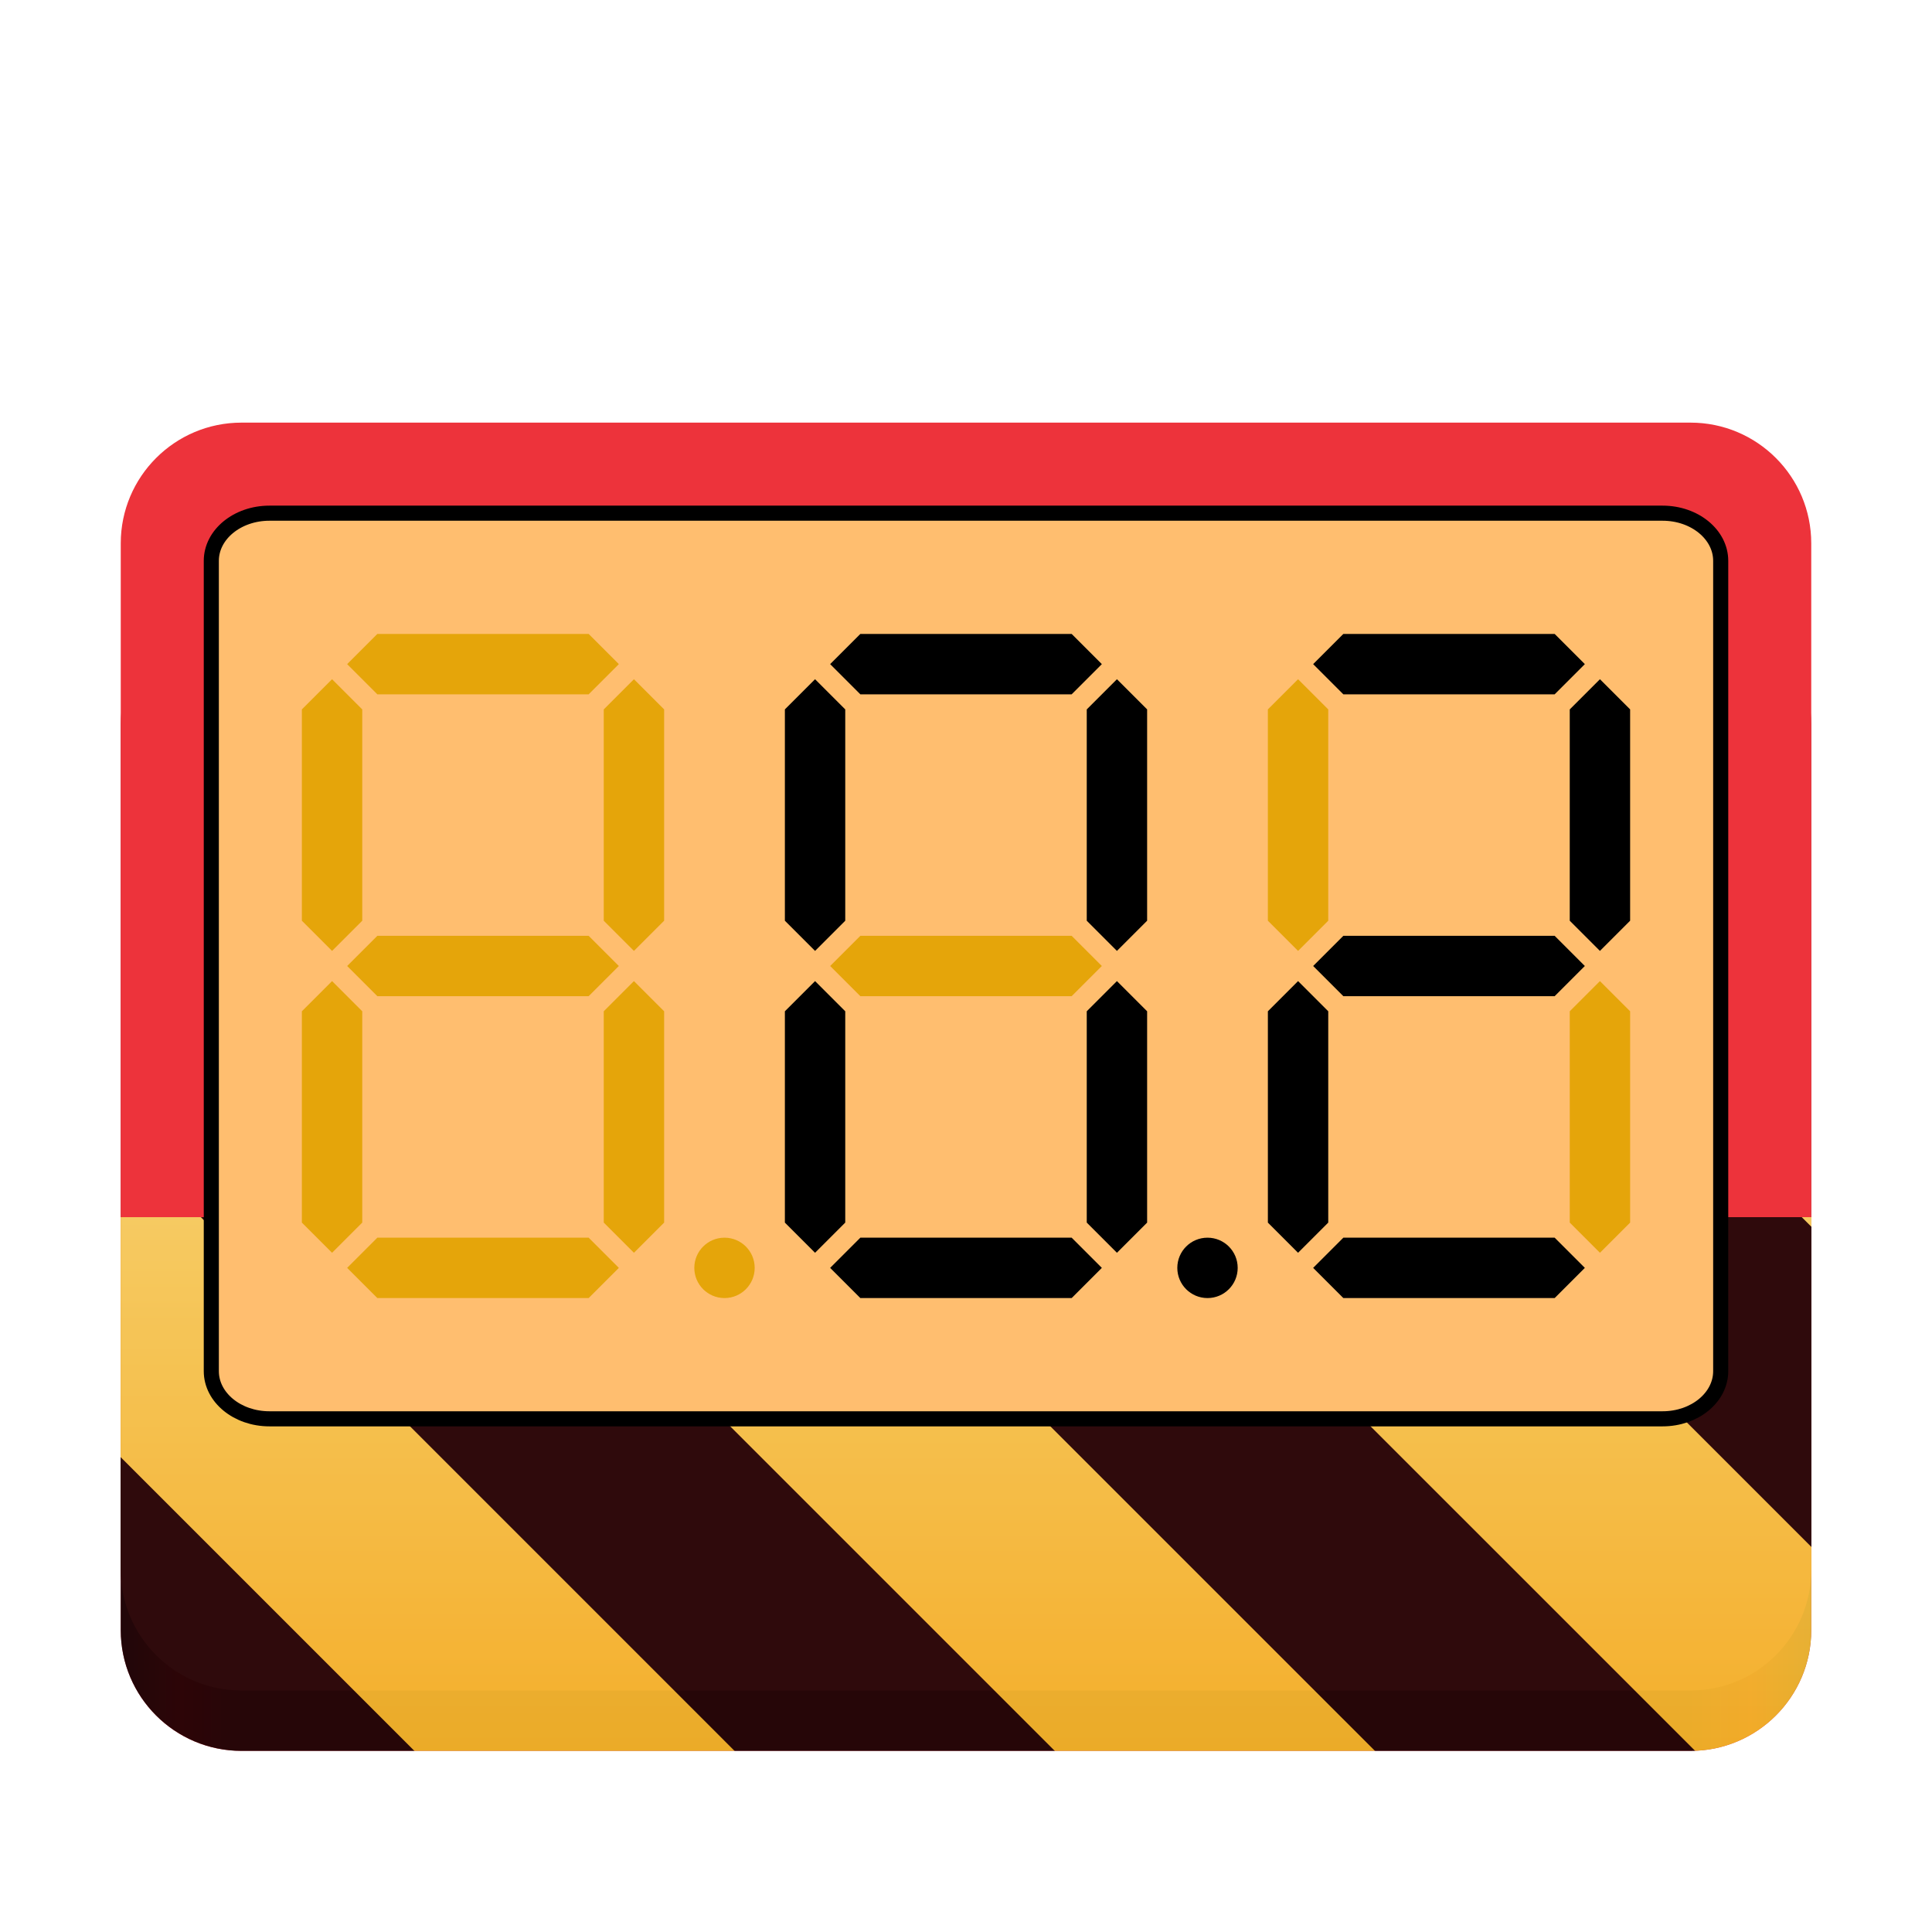
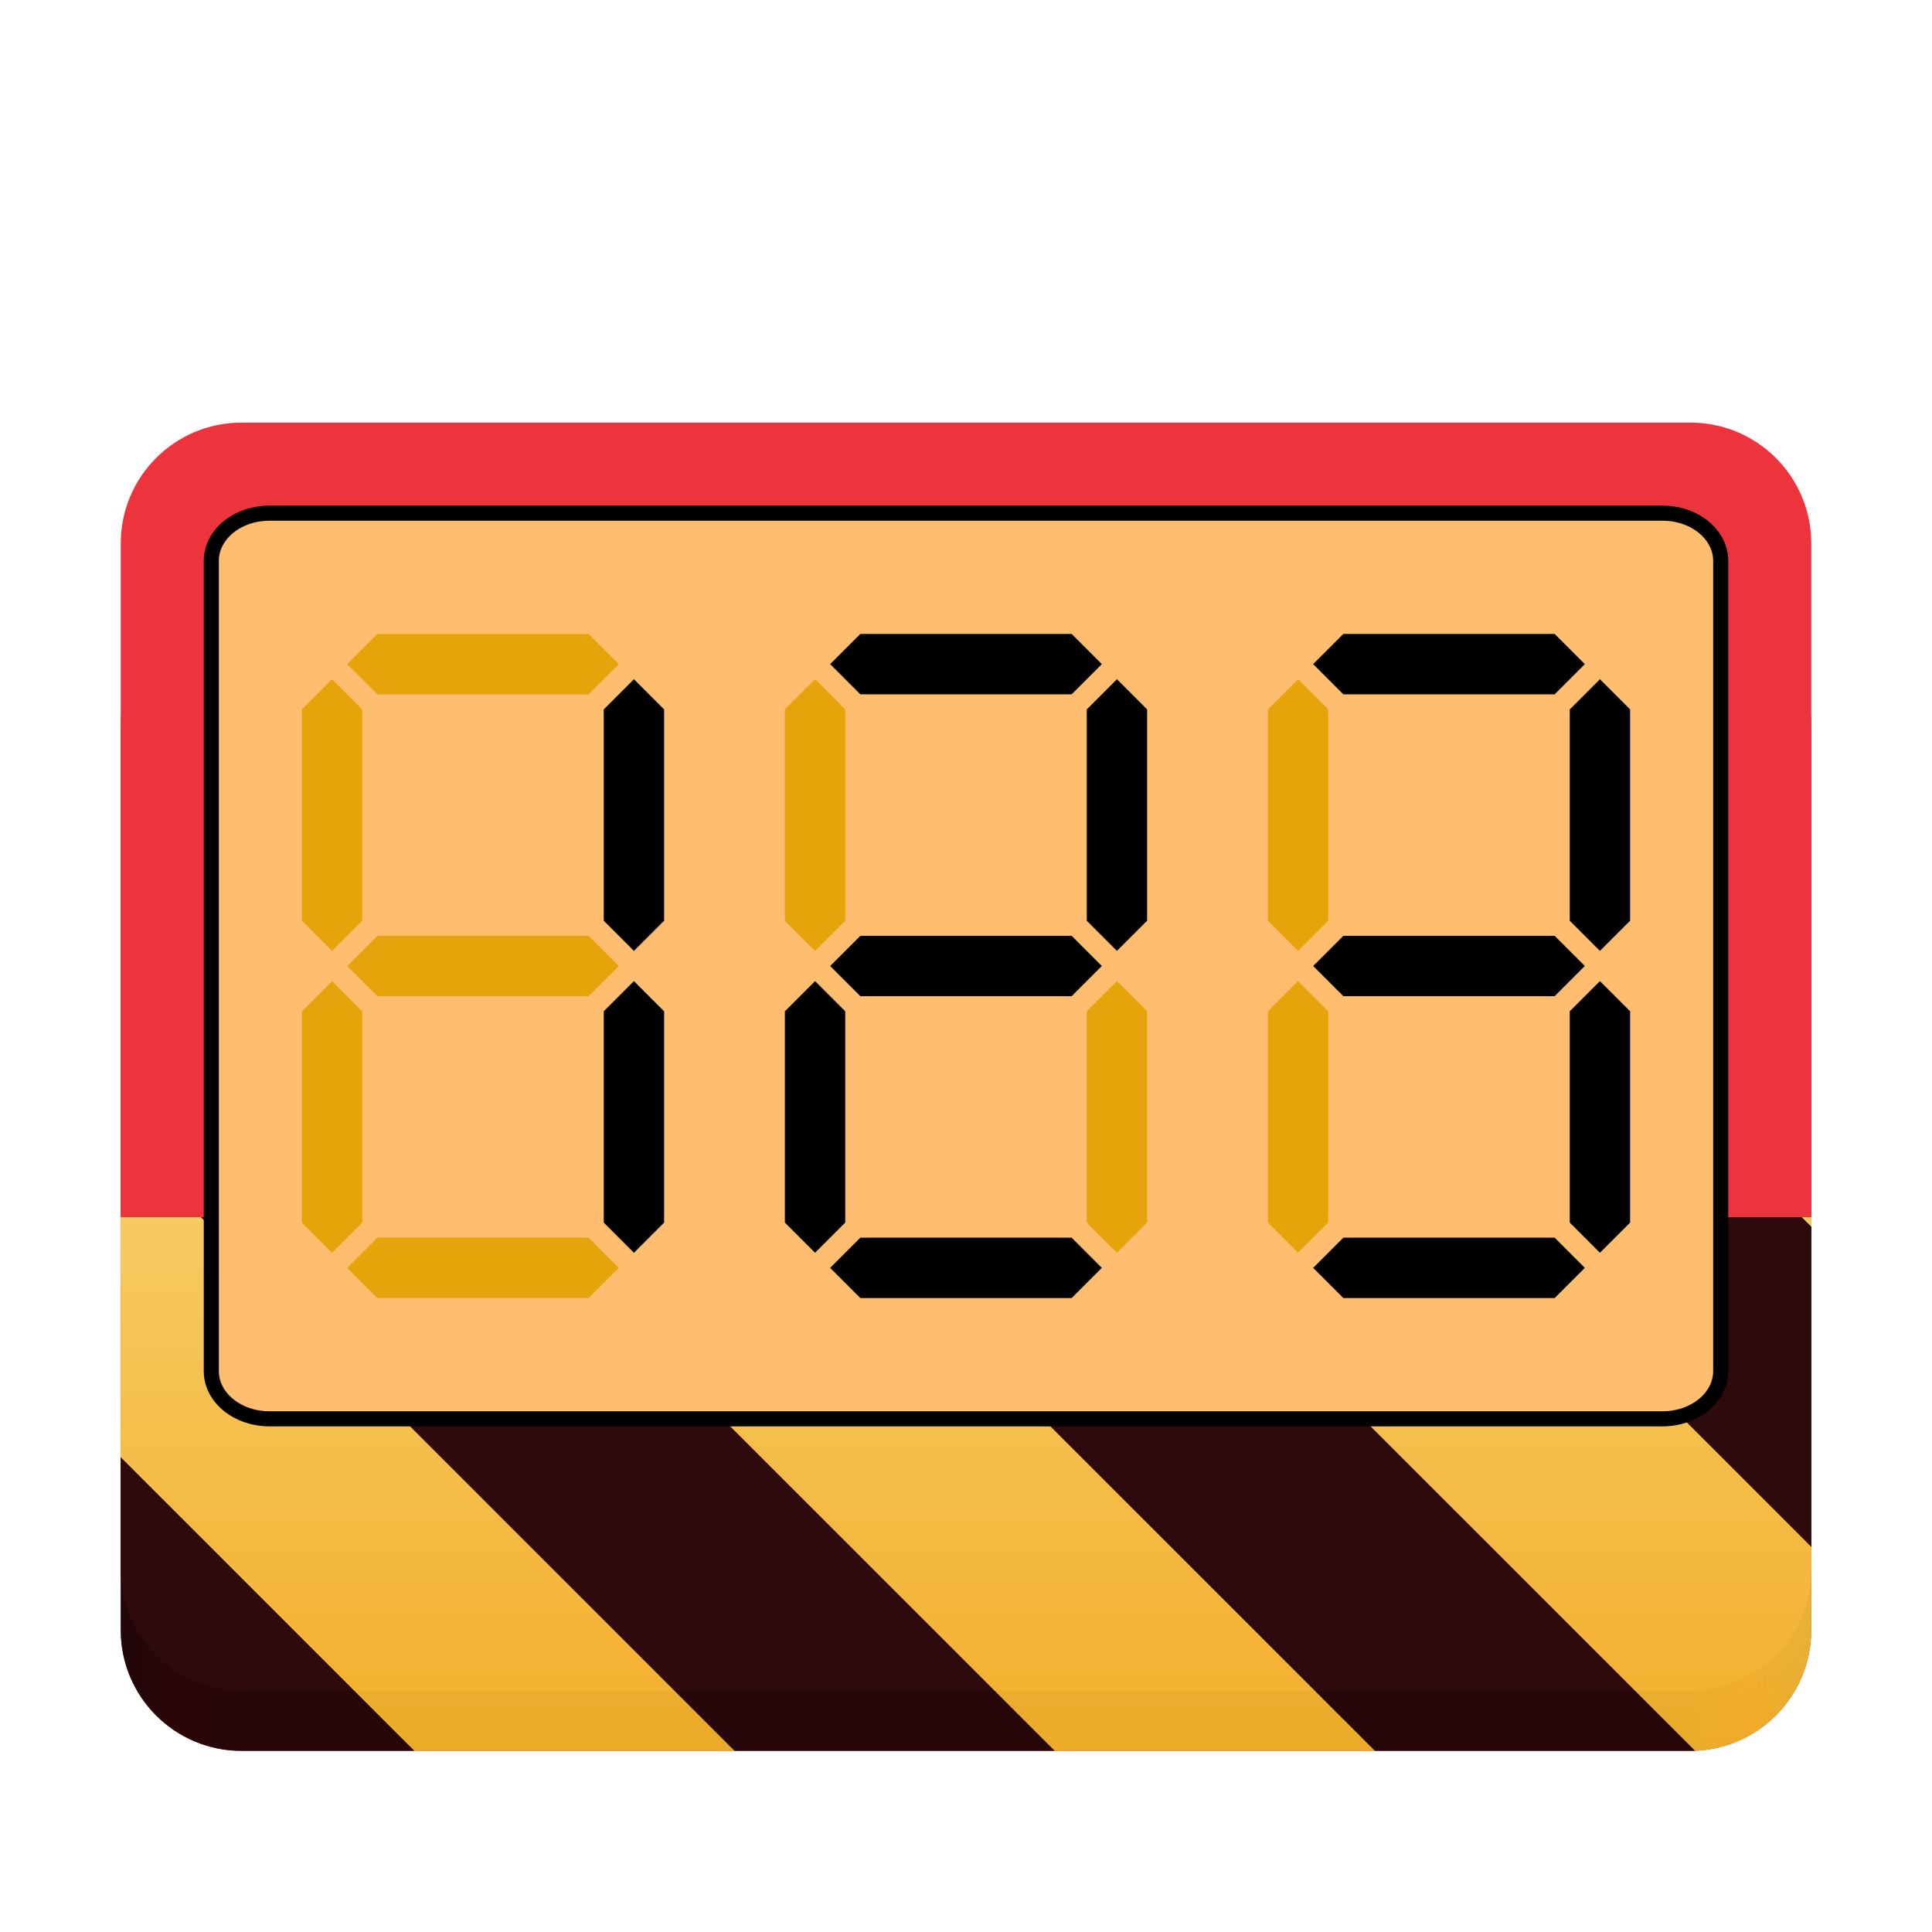
<svg xmlns="http://www.w3.org/2000/svg" height="128px" viewBox="0 0 128 128" width="128px" version="1.1" id="svg67">
  <defs id="defs67" />
  <filter id="a" height="1" width="1" x="0" y="0">
    <feColorMatrix color-interpolation-filters="sRGB" values="0 0 0 0 1 0 0 0 0 1 0 0 0 0 1 0 0 0 1 0" id="feColorMatrix1" />
  </filter>
  <linearGradient id="b" gradientUnits="userSpaceOnUse" x1="8" x2="120" y1="116" y2="116">
    <stop offset="0" stop-color="#a51d2d" id="stop1" />
    <stop offset="0.036" stop-color="#e01b24" id="stop2" />
    <stop offset="0.071" stop-color="#c01c28" id="stop3" />
    <stop offset="0.929" stop-color="#c01c28" id="stop4" />
    <stop offset="0.964" stop-color="#e01b24" id="stop5" />
    <stop offset="1" stop-color="#a51d2d" id="stop6" />
  </linearGradient>
  <clipPath id="c">
    <rect height="128" width="128" id="rect6" />
  </clipPath>
  <clipPath id="d">
    <rect height="128" width="128" id="rect7" />
  </clipPath>
  <mask id="e">
    <g filter="url(#a)" id="g34">
      <g clip-path="url(#d)" filter="url(#a)" id="g33">
        <g clip-path="url(#c)" id="g32">
          <path d="m 16 40 h 96 c 4.418 0 8 3.582 8 8 v 60 c 0 4.418 -3.582 8 -8 8 h -96 c -4.418 0 -8 -3.582 -8 -8 v -60 c 0 -4.418 3.582 -8 8 -8 z m 0 0" fill="url(#b)" id="path7" />
          <path d="m 16 28 h 96 c 4.418 0 8 3.582 8 8 v 68 c 0 4.418 -3.582 8 -8 8 h -96 c -4.418 0 -8 -3.582 -8 -8 v -68 c 0 -4.418 3.582 -8 8 -8 z m 0 0" fill="#ed333b" id="path8" />
          <path d="m 17.848 34 h 92.305 c 2.125 0 3.848 1.414 3.848 3.156 v 53.688 c 0 1.742 -1.723 3.156 -3.848 3.156 h -92.305 c -2.125 0 -3.848 -1.414 -3.848 -3.156 v -53.688 c 0 -1.742 1.723 -3.156 3.848 -3.156 z m 0 0" fill="#ffbe6f" id="path9" />
          <path d="m 25 42 h 14 l 2 2 l -2 2 h -14 l -2 -2 z m 0 0" id="path10" />
          <path d="m 25 62 h 14 l 2 2 l -2 2 h -14 l -2 -2 z m 0 0" fill="#e5a50a" id="path11" />
          <path d="m 25 82 h 14 l 2 2 l -2 2 h -14 l -2 -2 z m 0 0" id="path12" />
          <path d="m 20 61 v -14 l 2 -2 l 2 2 v 14 l -2 2 z m 0 0" id="path13" />
          <path d="m 40 61 v -14 l 2 -2 l 2 2 v 14 l -2 2 z m 0 0" id="path14" />
          <path d="m 40 81 v -14 l 2 -2 l 2 2 v 14 l -2 2 z m 0 0" id="path15" />
          <path d="m 20 81 v -14 l 2 -2 l 2 2 v 14 l -2 2 z m 0 0" id="path16" />
          <path d="m 57 42 h 14 l 2 2 l -2 2 h -14 l -2 -2 z m 0 0" fill="#e5a50a" id="path17" />
          <path d="m 57 62 h 14 l 2 2 l -2 2 h -14 l -2 -2 z m 0 0" fill="#e5a50a" id="path18" />
          <path d="m 57 82 h 14 l 2 2 l -2 2 h -14 l -2 -2 z m 0 0" fill="#e5a50a" id="path19" />
          <path d="m 52 61 v -14 l 2 -2 l 2 2 v 14 l -2 2 z m 0 0" fill="#e5a50a" id="path20" />
          <path d="m 72 61 v -14 l 2 -2 l 2 2 v 14 l -2 2 z m 0 0" id="path21" />
          <path d="m 72 81 v -14 l 2 -2 l 2 2 v 14 l -2 2 z m 0 0" id="path22" />
          <path d="m 52 81 v -14 l 2 -2 l 2 2 v 14 l -2 2 z m 0 0" fill="#e5a50a" id="path23" />
          <path d="m 89 42 h 14 l 2 2 l -2 2 h -14 l -2 -2 z m 0 0" id="path24" />
          <path d="m 89 62 h 14 l 2 2 l -2 2 h -14 l -2 -2 z m 0 0" id="path25" />
          <path d="m 89 82 h 14 l 2 2 l -2 2 h -14 l -2 -2 z m 0 0" fill="#e5a50a" id="path26" />
          <path d="m 84 61 v -14 l 2 -2 l 2 2 v 14 l -2 2 z m 0 0" id="path27" />
          <path d="m 104 61 v -14 l 2 -2 l 2 2 v 14 l -2 2 z m 0 0" id="path28" />
          <path d="m 104 81 v -14 l 2 -2 l 2 2 v 14 l -2 2 z m 0 0" id="path29" />
          <path d="m 84 81 v -14 l 2 -2 l 2 2 v 14 l -2 2 z m 0 0" id="path30" />
          <path d="m 50 84 c 0 1.105 -0.895 2 -2 2 s -2 -0.895 -2 -2 s 0.895 -2 2 -2 s 2 0.895 2 2 z m 0 0" id="path31" />
          <path d="m 82 84 c 0 1.105 -0.895 2 -2 2 s -2 -0.895 -2 -2 s 0.895 -2 2 -2 s 2 0.895 2 2 z m 0 0" fill="#e5a50a" id="path32" />
        </g>
      </g>
    </g>
  </mask>
  <mask id="f">
    <g filter="url(#a)" id="g35">
      <rect fill-opacity="0.8" height="184.32" width="184.32" x="-28.16" y="-28.16" id="rect34" />
    </g>
  </mask>
  <linearGradient id="g" gradientTransform="matrix(0 0.37 -0.98462 0 295.385 -30.36)" gradientUnits="userSpaceOnUse" x1="300" x2="428" y1="235" y2="235">
    <stop offset="0" stop-color="#f9f06b" id="stop35" />
    <stop offset="1" stop-color="#f5c211" id="stop36" />
  </linearGradient>
  <clipPath id="h">
    <rect height="128" width="128" id="rect36" />
  </clipPath>
  <clipPath id="i">
    <rect height="128" width="128" id="rect37" />
  </clipPath>
  <path d="m 16 40 h 96 c 4.418 0 8 3.582 8 8 v 60 c 0 4.418 -3.582 8 -8 8 h -96 c -4.418 0 -8 -3.582 -8 -8 v -60 c 0 -4.418 3.582 -8 8 -8 z m 0 0" fill="url(#b)" id="path37" />
  <path d="m 16 28 h 96 c 4.418 0 8 3.582 8 8 v 68 c 0 4.418 -3.582 8 -8 8 h -96 c -4.418 0 -8 -3.582 -8 -8 v -68 c 0 -4.418 3.582 -8 8 -8 z m 0 0" fill="#ed333b" id="path38" />
  <g mask="url(#e)" id="g67">
    <g clip-path="url(#i)" id="g66">
      <g mask="url(#f)" id="g65">
        <g clip-path="url(#h)" id="g64">
          <path d="m 128 80.641 v 47.359 h -128 v -47.359 z m 0 0" fill="url(#g)" id="path63" />
          <path d="m 13.309 80.641 l 47.355 47.359 h 21.215 l -47.359 -47.359 z m 42.422 0 l 47.363 47.359 h 21.215 l -47.363 -47.359 z m 42.43 0 l 29.84 29.84 v -21.211 l -8.629 -8.629 z m -98.16 7.906 v 21.215 l 18.238 18.238 h 21.215 z m 0 0" id="path64" />
        </g>
      </g>
    </g>
  </g>
  <path d="m 17.848 34 h 92.305 c 2.125 0 3.848 1.414 3.848 3.156 v 53.688 c 0 1.742 -1.723 3.156 -3.848 3.156 h -92.305 c -2.125 0 -3.848 -1.414 -3.848 -3.156 v -53.688 c 0 -1.742 1.723 -3.156 3.848 -3.156 z m 0 0" fill="#ffbe6f" id="path39" style="stroke:#000000;stroke-opacity:1" />
  <g id="g1">
    <path d="m 20 81 v -14 l 2 -2 l 2 2 v 14 l -2 2 z m 0 0" id="path46" style="fill:#e5a50a;fill-opacity:1" />
    <path d="m 25 42 h 14 l 2 2 l -2 2 h -14 l -2 -2 z m 0 0" id="path40" style="fill:#e5a50a;fill-opacity:1" />
    <path d="m 25 62 h 14 l 2 2 l -2 2 h -14 l -2 -2 z m 0 0" fill="#e5a50a" id="path41" />
    <path d="m 25 82 h 14 l 2 2 l -2 2 h -14 l -2 -2 z m 0 0" id="path42" style="fill:#e5a50a;fill-opacity:1" />
    <path d="m 20 61 v -14 l 2 -2 l 2 2 v 14 l -2 2 z m 0 0" id="path43" style="fill:#e5a50a;fill-opacity:1" />
-     <path d="m 40 61 v -14 l 2 -2 l 2 2 v 14 l -2 2 z m 0 0" id="path44" style="fill:#e5a50a;fill-opacity:1" />
-     <path d="m 40 81 v -14 l 2 -2 l 2 2 v 14 l -2 2 z m 0 0" id="path45" style="fill:#e5a50a;fill-opacity:1" />
+     <path d="m 40 61 v -14 l 2 -2 l 2 2 v 14 l -2 2 z m 0 0" id="path44" style="fill:#000000;fill-opacity:1" />
+     <path d="m 40 81 v -14 l 2 -2 l 2 2 v 14 l -2 2 z m 0 0" id="path45" style="fill:#000000;fill-opacity:1" />
  </g>
  <g fill="#e5a50a" id="g50">
    <path d="m 57 42 h 14 l 2 2 l -2 2 h -14 l -2 -2 z m 0 0" id="path47" style="fill:#000000;fill-opacity:1" />
-     <path d="m 57 62 h 14 l 2 2 l -2 2 h -14 l -2 -2 z m 0 0" id="path48" />
+     <path d="m 57 62 h 14 l 2 2 l -2 2 h -14 l -2 -2 z m 0 0" id="path48" style="fill:#000000;fill-opacity:1" />
    <path d="m 57 82 h 14 l 2 2 l -2 2 h -14 l -2 -2 z m 0 0" id="path49" style="fill:#000000;fill-opacity:1" />
-     <path d="m 52 61 v -14 l 2 -2 l 2 2 v 14 l -2 2 z m 0 0" id="path50" style="fill:#000000;fill-opacity:1" />
+     <path d="m 52 61 v -14 l 2 -2 l 2 2 v 14 l -2 2 z m 0 0" id="path50" style="fill:#e5a50a;fill-opacity:1" />
    <path d="m 72 61 v -14 l 2 -2 l 2 2 v 14 l -2 2 z m 0 0" id="path51" style="fill:#000000;fill-opacity:1" />
-     <path d="m 72 81 v -14 l 2 -2 l 2 2 v 14 l -2 2 z m 0 0" id="path52" style="fill:#000000;fill-opacity:1" />
+     <path d="m 72 81 v -14 l 2 -2 l 2 2 v 14 l -2 2 z m 0 0" id="path52" style="fill:#e5a50a;fill-opacity:1" />
    <path d="m 52 81 v -14 l 2 -2 l 2 2 v 14 l -2 2 z m 0 0" fill="#e5a50a" id="path53" style="fill:#000000;fill-opacity:1" />
  </g>
  <g id="g2">
-     <path d="m 84 81 v -14 l 2 -2 l 2 2 v 14 l -2 2 z m 0 0" id="path60" />
+     <path d="m 84 81 v -14 l 2 -2 l 2 2 v 14 l -2 2 z m 0 0" id="path60" style="fill:#e5a50a;fill-opacity:1" />
    <path d="m 89 42 h 14 l 2 2 l -2 2 h -14 l -2 -2 z m 0 0" id="path54" />
    <path d="m 89 62 h 14 l 2 2 l -2 2 h -14 l -2 -2 z m 0 0" id="path55" />
    <path d="m 89 82 h 14 l 2 2 l -2 2 h -14 l -2 -2 z m 0 0" fill="#e5a50a" id="path56" style="fill:#000000;fill-opacity:1" />
    <path d="m 84 61 v -14 l 2 -2 l 2 2 v 14 l -2 2 z m 0 0" id="path57" style="fill:#e5a50a;fill-opacity:1" />
    <path d="m 104 61 v -14 l 2 -2 l 2 2 v 14 l -2 2 z m 0 0" id="path58" />
-     <path d="m 104 81 v -14 l 2 -2 l 2 2 v 14 l -2 2 z m 0 0" id="path59" style="fill:#e5a50a;fill-opacity:1" />
+     <path d="m 104 81 v -14 l 2 -2 l 2 2 v 14 l -2 2 z m 0 0" id="path59" style="fill:#000000;fill-opacity:1" />
  </g>
-   <path d="m 50 84 c 0 1.105 -0.895 2 -2 2 s -2 -0.895 -2 -2 s 0.895 -2 2 -2 s 2 0.895 2 2 z m 0 0" id="path61" style="fill:#e5a50a;fill-opacity:1" />
-   <path d="m 82 84 c 0 1.105 -0.895 2 -2 2 s -2 -0.895 -2 -2 s 0.895 -2 2 -2 s 2 0.895 2 2 z m 0 0" fill="#e5a50a" id="path62" style="fill:#000000;fill-opacity:1" />
+   <path d="m 50 84 c 0 1.105 -0.895 2 -2 2 s -2 -0.895 -2 -2 s 0.895 -2 2 -2 s 2 0.895 2 2 z m 0 0" id="path61" style="fill:#ffbe6f;fill-opacity:1" />
+   <path d="m 82 84 c 0 1.105 -0.895 2 -2 2 s -2 -0.895 -2 -2 s 0.895 -2 2 -2 s 2 0.895 2 2 z m 0 0" fill="#e5a50a" id="path62" style="fill:#ffbe6f;fill-opacity:1" />
</svg>
